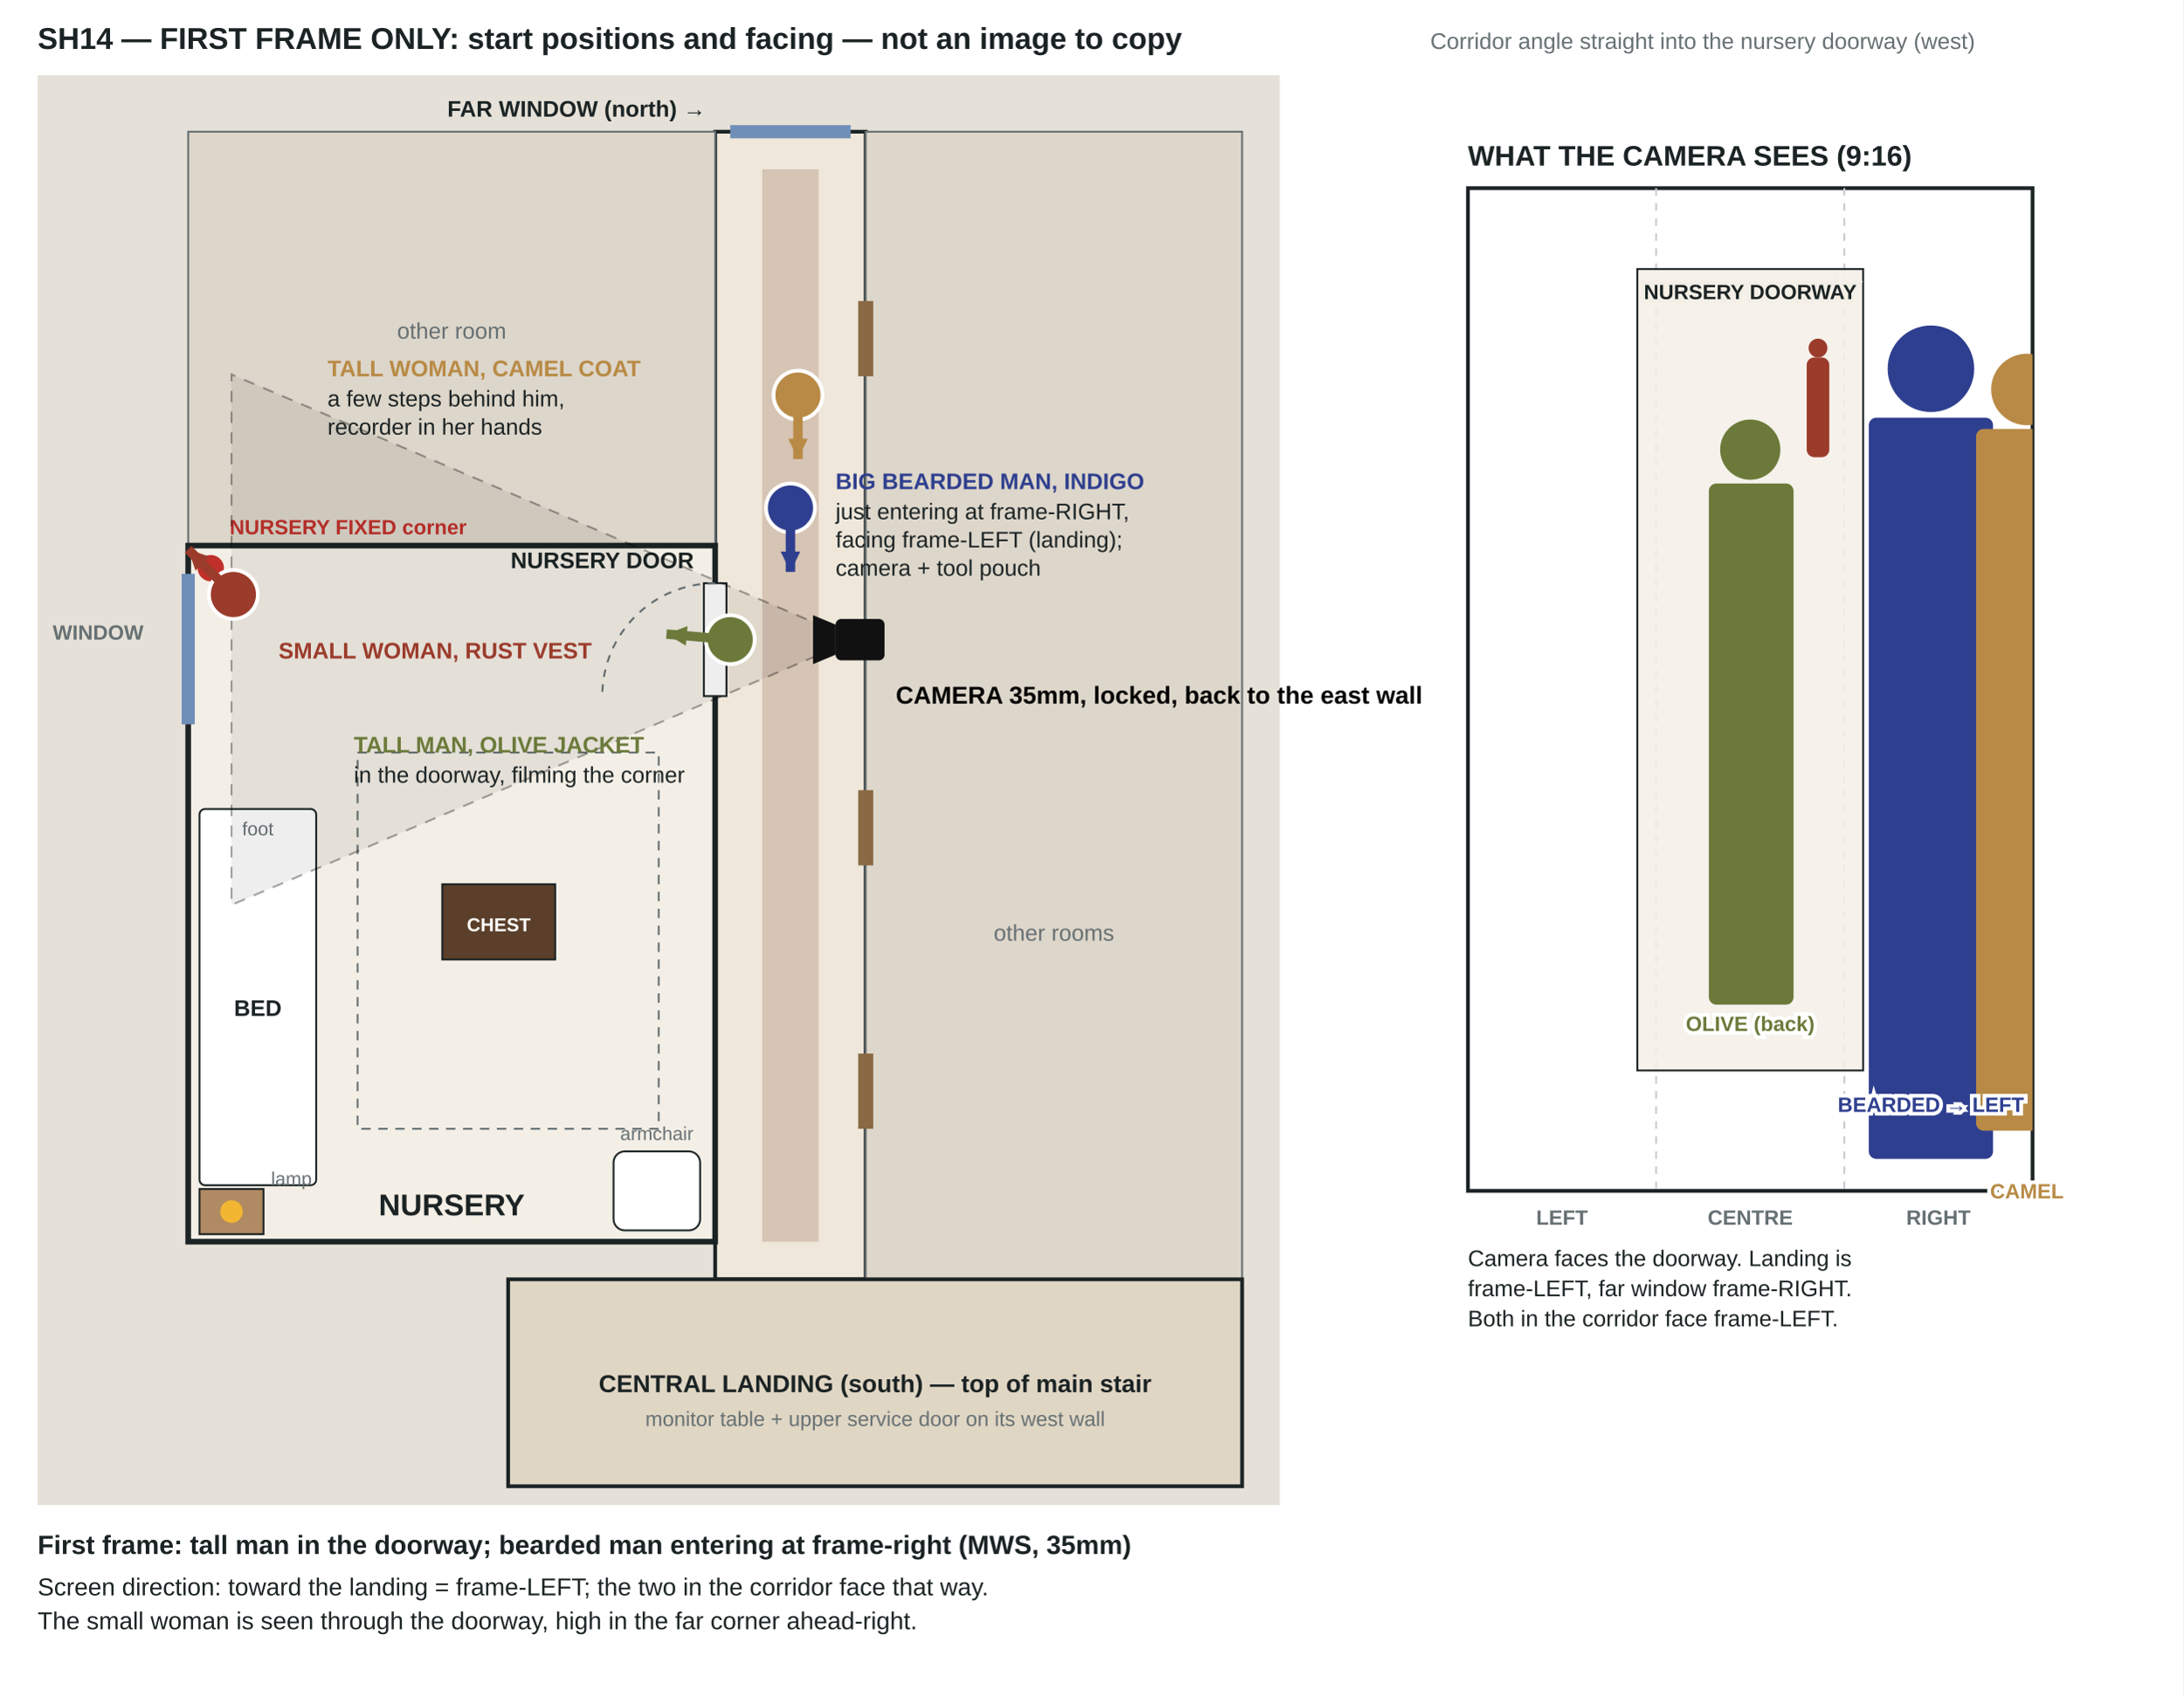
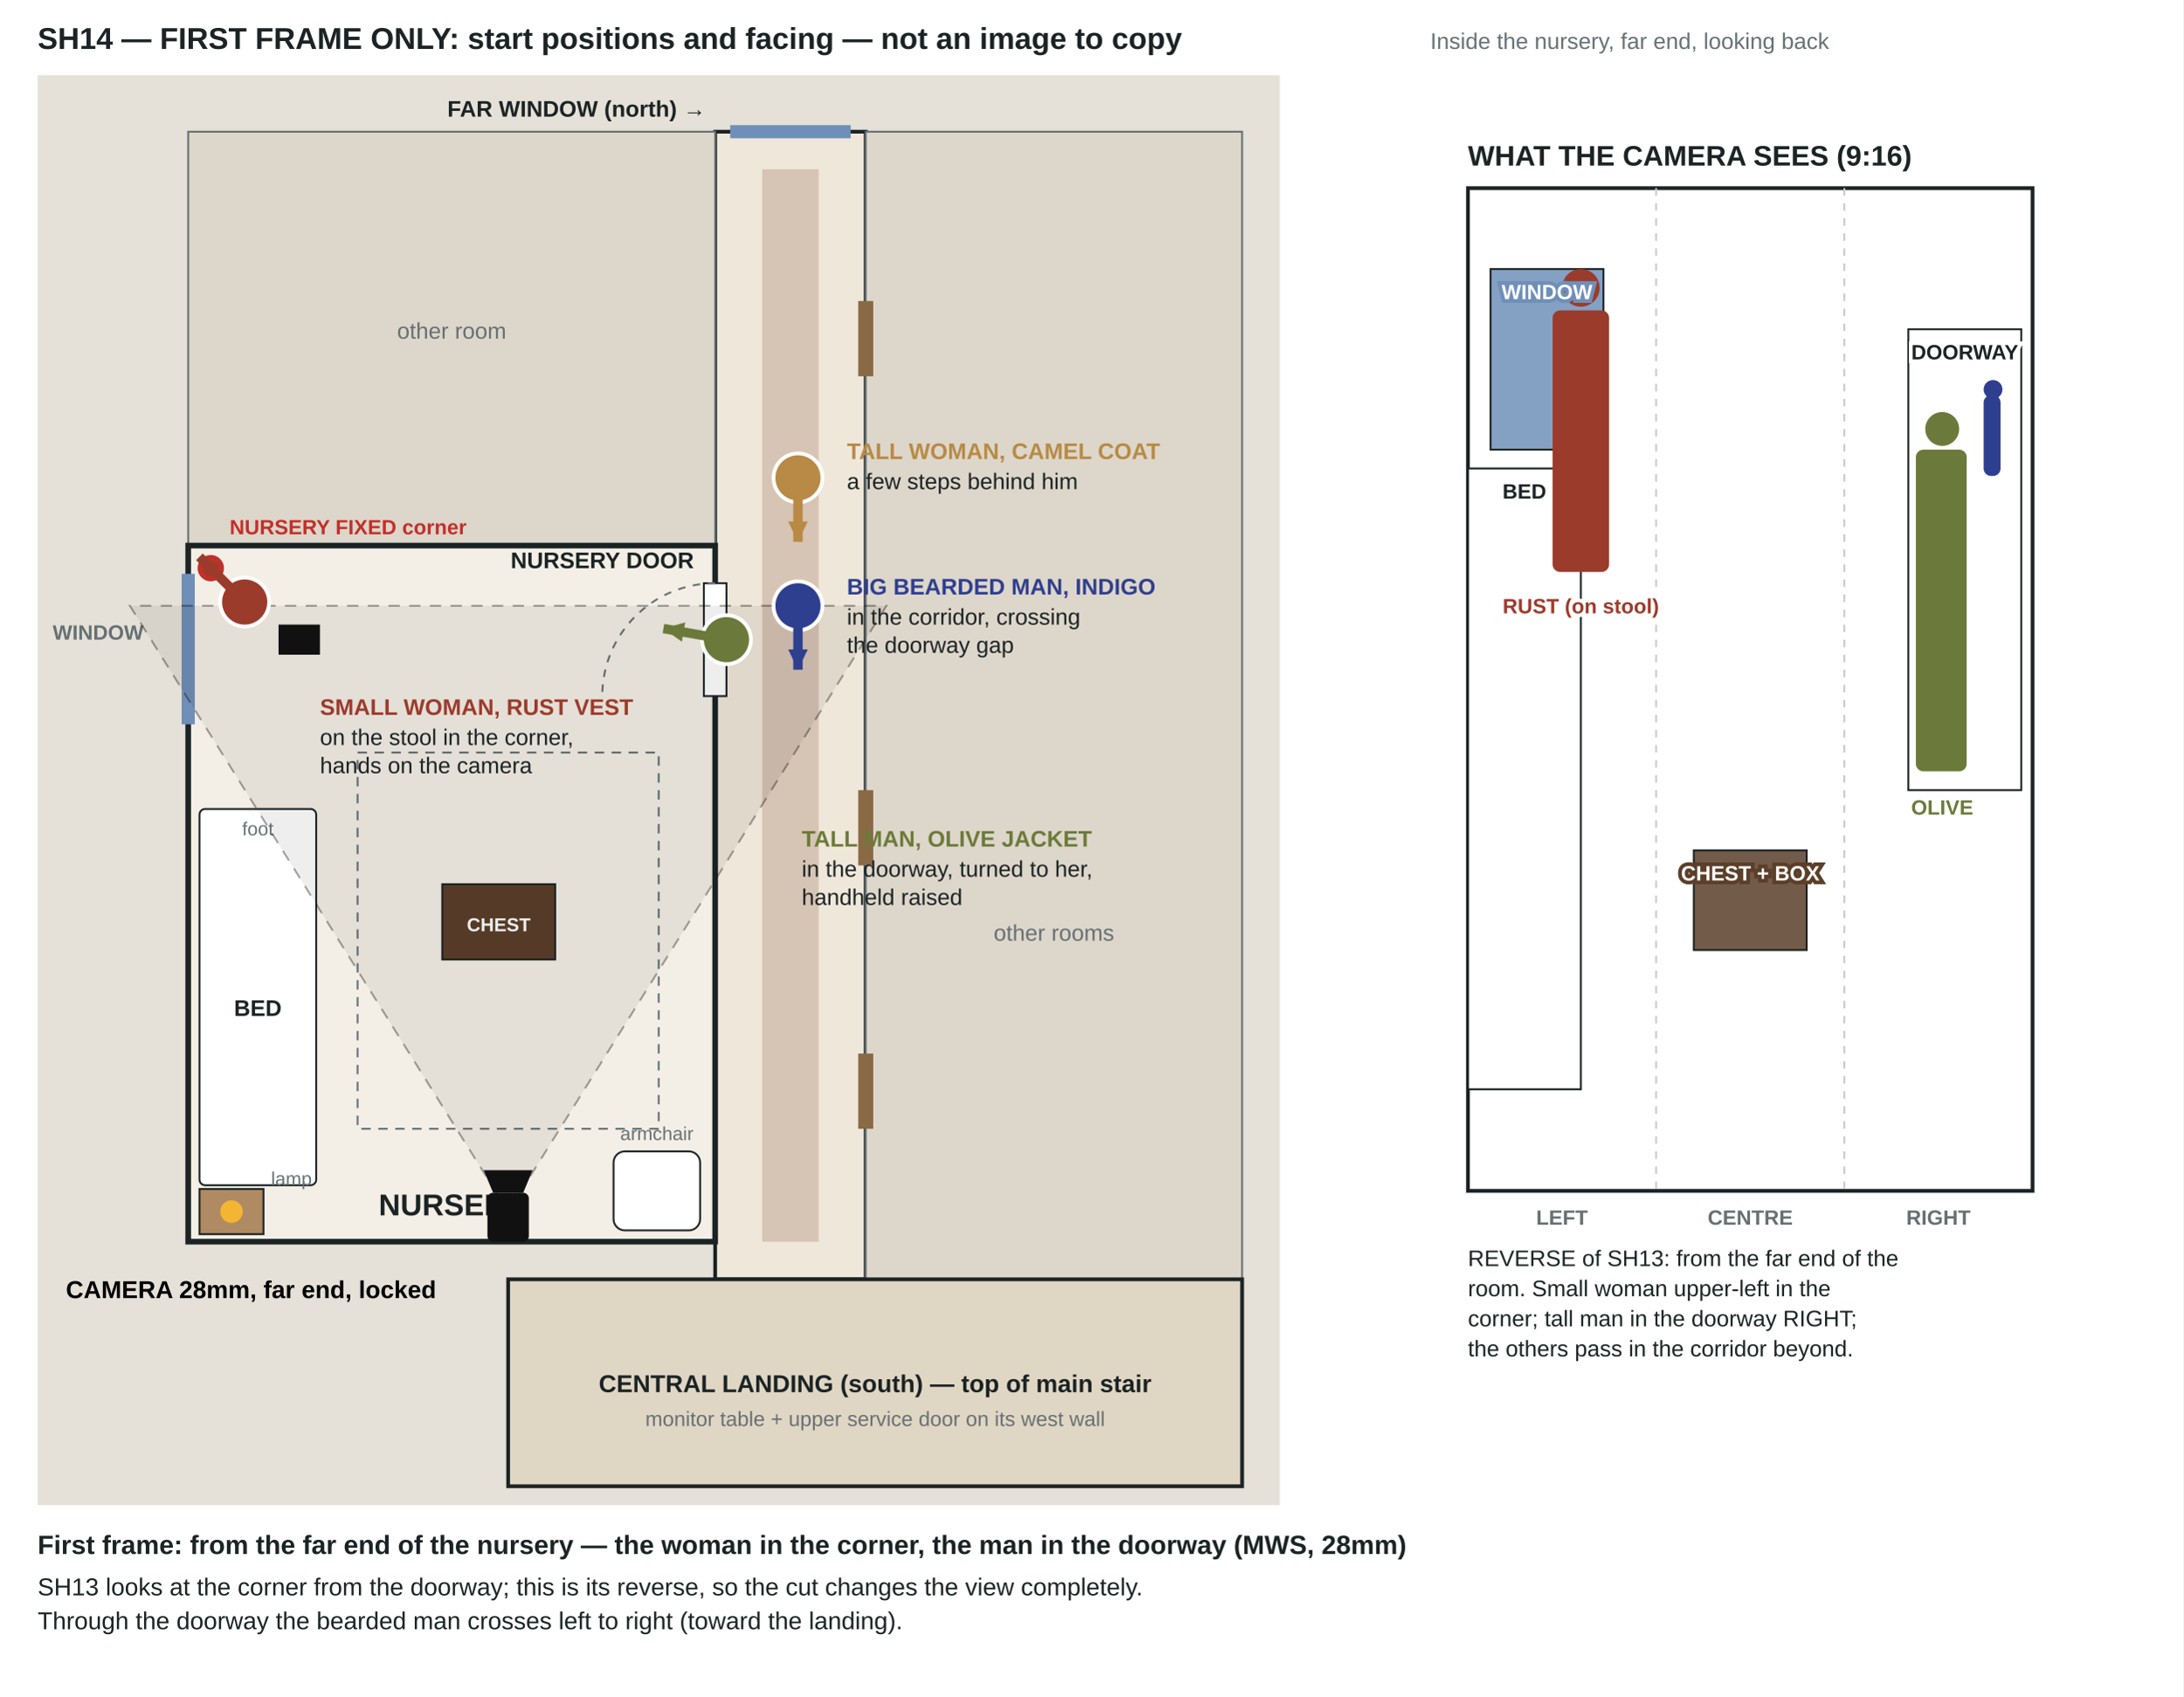
<svg xmlns="http://www.w3.org/2000/svg" width="1160" height="902" viewBox="0 0 1160 902">
  <rect width="100%" height="100%" fill="#ffffff" />
  <g transform="translate(20,40)">
    <rect x="0" y="0" width="660" height="760" fill="#e6e1d8" />
    <rect x="360" y="30" width="80" height="610" fill="#efe7da" stroke="#1b2324" stroke-width="2" />
    <rect x="385" y="50" width="30" height="570" fill="#b99a86" opacity="0.45" />
    <line x1="368" y1="30" x2="432" y2="30" stroke="#6f8fb8" stroke-width="7" />
    <text x="452" y="330" font-size="13" fill="#1b2324" text-anchor="start" font-weight="700" font-family="Arial, Helvetica, sans-serif">UPPER CORRIDOR</text>
    <rect x="440" y="30" width="200" height="610" fill="#ddd6ca" stroke="#667073" />
    <rect x="436" y="120" width="8" height="40" fill="#8a6a45" />
    <rect x="436" y="380" width="8" height="40" fill="#8a6a45" />
    <rect x="436" y="520" width="8" height="40" fill="#8a6a45" />
    <text x="540" y="460" font-size="12" fill="#667073" text-anchor="middle" font-weight="400" font-family="Arial, Helvetica, sans-serif">other rooms</text>
    <rect x="80" y="30" width="280" height="220" fill="#ddd6ca" stroke="#667073" />
    <text x="220" y="140" font-size="12" fill="#667073" text-anchor="middle" font-weight="400" font-family="Arial, Helvetica, sans-serif">other room</text>
    <text x="355" y="22" font-size="12" fill="#1b2324" text-anchor="end" font-weight="700" font-family="Arial, Helvetica, sans-serif">FAR WINDOW (north) →</text>
    <rect x="250" y="640" width="390" height="110" fill="#e0d6c4" stroke="#1b2324" stroke-width="2" />
    <text x="445" y="700" font-size="13" fill="#1b2324" text-anchor="middle" font-weight="700" font-family="Arial, Helvetica, sans-serif">CENTRAL LANDING (south) — top of main stair</text>
    <text x="445" y="718" font-size="11" fill="#667073" text-anchor="middle" font-weight="400" font-family="Arial, Helvetica, sans-serif">monitor table + upper service door on its west wall</text>
    <rect x="80" y="250" width="280" height="370" fill="#f4efe6" stroke="#1b2324" stroke-width="3" />
    <text x="220" y="606" font-size="16" fill="#1b2324" text-anchor="middle" font-weight="700" font-family="Arial, Helvetica, sans-serif">NURSERY</text>
    <line x1="80" y1="265" x2="80" y2="345" stroke="#6f8fb8" stroke-width="7" />
    <text x="8" y="300" font-size="11" fill="#667073" text-anchor="start" font-weight="700" font-family="Arial, Helvetica, sans-serif">WINDOW</text>
    <rect x="354" y="270" width="12" height="60" fill="#ffffff" stroke="#1b2324" />
    <path d="M360 270 A60 60 0 0 0 300 330" fill="none" stroke="#667073" stroke-dasharray="4 4" />
    <text x="300" y="262" font-size="12" fill="#1b2324" text-anchor="middle" font-weight="700" font-family="Arial, Helvetica, sans-serif">NURSERY DOOR</text>
    <rect x="86" y="390" width="62" height="200" rx="3" fill="#ffffff" stroke="#1b2324" />
    <text x="117" y="500" font-size="12" fill="#1b2324" text-anchor="middle" font-weight="700" font-family="Arial, Helvetica, sans-serif">BED</text>
    <text x="117" y="404" font-size="10" fill="#667073" text-anchor="middle" font-weight="400" font-family="Arial, Helvetica, sans-serif">foot</text>
    <rect x="86" y="592" width="34" height="24" fill="#b08a62" stroke="#1b2324" />
    <circle cx="103" cy="604" r="6" fill="#f2b632" />
    <text x="124" y="590" font-size="10" fill="#667073" text-anchor="start" font-weight="400" font-family="Arial, Helvetica, sans-serif">lamp</text>
    <rect x="306" y="572" width="46" height="42" rx="6" fill="#ffffff" stroke="#1b2324" />
    <text x="329" y="566" font-size="10" fill="#667073" text-anchor="middle" font-weight="400" font-family="Arial, Helvetica, sans-serif">armchair</text>
    <rect x="170" y="360" width="160" height="200" fill="none" stroke="#667073" stroke-dasharray="5 4" />
    <rect x="215" y="430" width="60" height="40" fill="#5b3f2a" stroke="#1b2324" />
    <text x="245" y="455" font-size="10" fill="#ffffff" text-anchor="middle" font-weight="700" font-family="Arial, Helvetica, sans-serif">CHEST</text>
    <circle cx="92" cy="262" r="7" fill="#c1302a" />
    <text x="102" y="244" font-size="11" fill="#c1302a" text-anchor="start" font-weight="700" font-family="Arial, Helvetica, sans-serif">NURSERY FIXED corner</text>
-     <polygon points="434,300 103,441 103,159" fill="#000000" fill-opacity="0.07" stroke="#000" stroke-opacity="0.35" stroke-dasharray="6 5" />
-     <g transform="translate(434,300) rotate(180)">
+     <polygon points="250,604 49,282 451,282" fill="#000000" fill-opacity="0.07" stroke="#000" stroke-opacity="0.35" stroke-dasharray="6 5" />
+     <g transform="translate(250,604) rotate(-90)">
      <rect x="-16" y="-11" width="26" height="22" rx="3" fill="#111" />
      <polygon points="10,-8 22,-13 22,13 10,8" fill="#111" />
    </g>
-     <text x="456" y="334" font-size="13" fill="#000" text-anchor="start" font-weight="700" font-family="Arial, Helvetica, sans-serif">CAMERA 35mm, locked, back to the east wall</text>
-     <circle cx="368" cy="300" r="13" fill="#6b7a3a" stroke="#fff" stroke-width="2" />
-     <line x1="368" y1="300" x2="334.129" y2="297.037" stroke="#6b7a3a" stroke-width="5" />
-     <polygon points="334.129,297.037 345.3,292.8 344.4,303.2" fill="#6b7a3a" />
-     <text x="168" y="360" font-size="12" fill="#6b7a3a" text-anchor="start" font-weight="700" font-family="Arial, Helvetica, sans-serif">TALL MAN, OLIVE JACKET</text>
-     <text x="168" y="376" font-size="12" fill="#1b2324" text-anchor="start" font-weight="400" font-family="Arial, Helvetica, sans-serif">in the doorway, filming the corner</text>
-     <circle cx="104" cy="276" r="13" fill="#9b3b2b" stroke="#fff" stroke-width="2" />
-     <line x1="104" y1="276" x2="79.958" y2="251.958" stroke="#9b3b2b" stroke-width="5" />
-     <polygon points="79.958,251.958 91.3,255.9 83.9,263.3" fill="#9b3b2b" />
-     <text x="128" y="310" font-size="12" fill="#9b3b2b" text-anchor="start" font-weight="700" font-family="Arial, Helvetica, sans-serif">SMALL WOMAN, RUST VEST</text>
-     <circle cx="400" cy="230" r="13" fill="#2f3f8f" stroke="#fff" stroke-width="2" />
-     <line x1="400" y1="230" x2="400.0" y2="264.0" stroke="#2f3f8f" stroke-width="5" />
-     <polygon points="400.0,264.0 394.8,253.2 405.2,253.2" fill="#2f3f8f" />
-     <text x="424" y="220" font-size="12" fill="#2f3f8f" text-anchor="start" font-weight="700" font-family="Arial, Helvetica, sans-serif">BIG BEARDED MAN, INDIGO</text>
-     <text x="424" y="236" font-size="12" fill="#1b2324" text-anchor="start" font-weight="400" font-family="Arial, Helvetica, sans-serif">just entering at frame-RIGHT,</text>
-     <text x="424" y="251" font-size="12" fill="#1b2324" text-anchor="start" font-weight="400" font-family="Arial, Helvetica, sans-serif">facing frame-LEFT (landing);</text>
-     <text x="424" y="266" font-size="12" fill="#1b2324" text-anchor="start" font-weight="400" font-family="Arial, Helvetica, sans-serif">camera + tool pouch</text>
-     <circle cx="404" cy="170" r="13" fill="#b88a45" stroke="#fff" stroke-width="2" />
-     <line x1="404" y1="170" x2="404.0" y2="204.0" stroke="#b88a45" stroke-width="5" />
-     <polygon points="404.0,204.0 398.8,193.2 409.2,193.2" fill="#b88a45" />
-     <text x="154" y="160" font-size="12" fill="#b88a45" text-anchor="start" font-weight="700" font-family="Arial, Helvetica, sans-serif">TALL WOMAN, CAMEL COAT</text>
-     <text x="154" y="176" font-size="12" fill="#1b2324" text-anchor="start" font-weight="400" font-family="Arial, Helvetica, sans-serif">a few steps behind him,</text>
-     <text x="154" y="191" font-size="12" fill="#1b2324" text-anchor="start" font-weight="400" font-family="Arial, Helvetica, sans-serif">recorder in her hands</text>
+     <text x="15" y="650" font-size="13" fill="#000" text-anchor="start" font-weight="700" font-family="Arial, Helvetica, sans-serif">CAMERA 28mm, far end, locked</text>
+     <circle cx="110" cy="280" r="13" fill="#9b3b2b" stroke="#fff" stroke-width="2" />
+     <line x1="110" y1="280" x2="85.958" y2="255.958" stroke="#9b3b2b" stroke-width="5" />
+     <polygon points="85.958,255.958 97.3,259.9 89.9,267.3" fill="#9b3b2b" />
+     <text x="150" y="340" font-size="12" fill="#9b3b2b" text-anchor="start" font-weight="700" font-family="Arial, Helvetica, sans-serif">SMALL WOMAN, RUST VEST</text>
+     <text x="150" y="356" font-size="12" fill="#1b2324" text-anchor="start" font-weight="400" font-family="Arial, Helvetica, sans-serif">on the stool in the corner,</text>
+     <text x="150" y="371" font-size="12" fill="#1b2324" text-anchor="start" font-weight="400" font-family="Arial, Helvetica, sans-serif">hands on the camera</text>
+     <rect x="128" y="292" width="22" height="16" fill="#111" />
+     <circle cx="366" cy="300" r="13" fill="#6b7a3a" stroke="#fff" stroke-width="2" />
+     <line x1="366" y1="300" x2="332.517" y2="294.096" stroke="#6b7a3a" stroke-width="5" />
+     <polygon points="332.517,294.096 344.1,290.8 342.3,301.1" fill="#6b7a3a" />
+     <text x="406" y="410" font-size="12" fill="#6b7a3a" text-anchor="start" font-weight="700" font-family="Arial, Helvetica, sans-serif">TALL MAN, OLIVE JACKET</text>
+     <text x="406" y="426" font-size="12" fill="#1b2324" text-anchor="start" font-weight="400" font-family="Arial, Helvetica, sans-serif">in the doorway, turned to her,</text>
+     <text x="406" y="441" font-size="12" fill="#1b2324" text-anchor="start" font-weight="400" font-family="Arial, Helvetica, sans-serif">handheld raised</text>
+     <circle cx="404" cy="282" r="13" fill="#2f3f8f" stroke="#fff" stroke-width="2" />
+     <line x1="404" y1="282" x2="404.0" y2="316.0" stroke="#2f3f8f" stroke-width="5" />
+     <polygon points="404.0,316.0 398.8,305.2 409.2,305.2" fill="#2f3f8f" />
+     <text x="430" y="276" font-size="12" fill="#2f3f8f" text-anchor="start" font-weight="700" font-family="Arial, Helvetica, sans-serif">BIG BEARDED MAN, INDIGO</text>
+     <text x="430" y="292" font-size="12" fill="#1b2324" text-anchor="start" font-weight="400" font-family="Arial, Helvetica, sans-serif">in the corridor, crossing</text>
+     <text x="430" y="307" font-size="12" fill="#1b2324" text-anchor="start" font-weight="400" font-family="Arial, Helvetica, sans-serif">the doorway gap</text>
+     <circle cx="404" cy="214" r="13" fill="#b88a45" stroke="#fff" stroke-width="2" />
+     <line x1="404" y1="214" x2="404.0" y2="248.0" stroke="#b88a45" stroke-width="5" />
+     <polygon points="404.0,248.0 398.8,237.2 409.2,237.2" fill="#b88a45" />
+     <text x="430" y="204" font-size="12" fill="#b88a45" text-anchor="start" font-weight="700" font-family="Arial, Helvetica, sans-serif">TALL WOMAN, CAMEL COAT</text>
+     <text x="430" y="220" font-size="12" fill="#1b2324" text-anchor="start" font-weight="400" font-family="Arial, Helvetica, sans-serif">a few steps behind him</text>
    <text x="760" y="48" font-size="15" fill="#1b2324" text-anchor="start" font-weight="700" font-family="Arial, Helvetica, sans-serif">WHAT THE CAMERA SEES (9:16)</text>
    <rect x="760" y="60" width="300" height="533" fill="#ffffff" stroke="#1b2324" stroke-width="2" />
    <line x1="860" y1="60" x2="860" y2="593" stroke="#c8cccd" stroke-dasharray="4 4" />
    <line x1="960" y1="60" x2="960" y2="593" stroke="#c8cccd" stroke-dasharray="4 4" />
    <text x="810.0" y="611" font-size="11" fill="#667073" text-anchor="middle" font-weight="600" font-family="Arial, Helvetica, sans-serif">LEFT</text>
    <text x="910.0" y="611" font-size="11" fill="#667073" text-anchor="middle" font-weight="600" font-family="Arial, Helvetica, sans-serif">CENTRE</text>
    <text x="1010.0" y="611" font-size="11" fill="#667073" text-anchor="middle" font-weight="600" font-family="Arial, Helvetica, sans-serif">RIGHT</text>
    <clipPath id="frameclip">
      <rect x="760" y="60" width="300" height="533" />
    </clipPath>
    <g clip-path="url(#frameclip)">
-       <rect x="850" y="103" width="120" height="426" fill="#f4efe6" fill-opacity="0.85" stroke="#1b2324" />
-       <circle cx="946" cy="145" r="5" fill="#9b3b2b" />
-       <rect x="940" y="150" width="12" height="53" rx="4" fill="#9b3b2b" />
-       <circle cx="910" cy="199" r="16" fill="#6b7a3a" />
-       <rect x="888" y="217" width="45" height="277" rx="4" fill="#6b7a3a" />
-       <circle cx="1006" cy="156" r="23" fill="#2f3f8f" />
-       <rect x="973" y="182" width="66" height="394" rx="4" fill="#2f3f8f" />
-       <circle cx="1057" cy="167" r="19" fill="#b88a45" />
-       <rect x="1030" y="188" width="54" height="373" rx="4" fill="#b88a45" />
+       <rect x="760" y="209" width="60" height="330" fill="#ffffff" fill-opacity="0.85" stroke="#1b2324" />
+       <rect x="772" y="103" width="60" height="96" fill="#6f8fb8" fill-opacity="0.85" stroke="#1b2324" />
+       <rect x="880" y="412" width="60" height="53" fill="#5b3f2a" fill-opacity="0.85" stroke="#1b2324" />
+       <rect x="994" y="135" width="60" height="245" fill="#ffffff" fill-opacity="0.85" stroke="#1b2324" />
+       <circle cx="1039" cy="167" r="5" fill="#2f3f8f" />
+       <rect x="1034" y="170" width="9" height="43" rx="4" fill="#2f3f8f" />
+       <circle cx="1012" cy="188" r="9" fill="#6b7a3a" />
+       <rect x="998" y="199" width="27" height="171" rx="4" fill="#6b7a3a" />
+       <circle cx="820" cy="113" r="10" fill="#9b3b2b" />
+       <rect x="805" y="125" width="30" height="139" rx="4" fill="#9b3b2b" />
    </g>
-     <text x="910" y="119" font-size="11" fill="#1b2324" text-anchor="middle" font-weight="700" font-family="Arial, Helvetica, sans-serif" paint-order="stroke" stroke="#f4efe6" stroke-width="4">NURSERY DOORWAY</text>
-     <text x="910" y="508" font-size="11" fill="#6b7a3a" text-anchor="middle" font-weight="700" font-family="Arial, Helvetica, sans-serif" paint-order="stroke" stroke="#ffffff" stroke-width="4">OLIVE (back)</text>
-     <text x="1006" y="551" font-size="11" fill="#2f3f8f" text-anchor="middle" font-weight="700" font-family="Arial, Helvetica, sans-serif" paint-order="stroke" stroke="#ffffff" stroke-width="4">BEARDED → LEFT</text>
-     <text x="1057" y="597" font-size="11" fill="#b88a45" text-anchor="middle" font-weight="700" font-family="Arial, Helvetica, sans-serif" paint-order="stroke" stroke="#ffffff" stroke-width="4">CAMEL</text>
-     <text x="760" y="633" font-size="12" fill="#1b2324" text-anchor="start" font-weight="400" font-family="Arial, Helvetica, sans-serif">Camera faces the doorway. Landing is</text>
-     <text x="760" y="649" font-size="12" fill="#1b2324" text-anchor="start" font-weight="400" font-family="Arial, Helvetica, sans-serif">frame-LEFT, far window frame-RIGHT.</text>
-     <text x="760" y="665" font-size="12" fill="#1b2324" text-anchor="start" font-weight="400" font-family="Arial, Helvetica, sans-serif">Both in the corridor face frame-LEFT.</text>
+     <text x="790" y="225" font-size="11" fill="#1b2324" text-anchor="middle" font-weight="700" font-family="Arial, Helvetica, sans-serif" paint-order="stroke" stroke="#ffffff" stroke-width="4">BED</text>
+     <text x="802" y="119" font-size="11" fill="#ffffff" text-anchor="middle" font-weight="700" font-family="Arial, Helvetica, sans-serif" paint-order="stroke" stroke="#6f8fb8" stroke-width="4">WINDOW</text>
+     <text x="910" y="428" font-size="11" fill="#ffffff" text-anchor="middle" font-weight="700" font-family="Arial, Helvetica, sans-serif" paint-order="stroke" stroke="#5b3f2a" stroke-width="4">CHEST + BOX</text>
+     <text x="1024" y="151" font-size="11" fill="#1b2324" text-anchor="middle" font-weight="700" font-family="Arial, Helvetica, sans-serif" paint-order="stroke" stroke="#ffffff" stroke-width="4">DOORWAY</text>
+     <text x="1012" y="393" font-size="11" fill="#6b7a3a" text-anchor="middle" font-weight="700" font-family="Arial, Helvetica, sans-serif" paint-order="stroke" stroke="#ffffff" stroke-width="4">OLIVE</text>
+     <text x="820" y="286" font-size="11" fill="#9b3b2b" text-anchor="middle" font-weight="700" font-family="Arial, Helvetica, sans-serif" paint-order="stroke" stroke="#ffffff" stroke-width="4">RUST (on stool)</text>
+     <text x="760" y="633" font-size="12" fill="#1b2324" text-anchor="start" font-weight="400" font-family="Arial, Helvetica, sans-serif">REVERSE of SH13: from the far end of the</text>
+     <text x="760" y="649" font-size="12" fill="#1b2324" text-anchor="start" font-weight="400" font-family="Arial, Helvetica, sans-serif">room. Small woman upper-left in the</text>
+     <text x="760" y="665" font-size="12" fill="#1b2324" text-anchor="start" font-weight="400" font-family="Arial, Helvetica, sans-serif">corner; tall man in the doorway RIGHT;</text>
+     <text x="760" y="681" font-size="12" fill="#1b2324" text-anchor="start" font-weight="400" font-family="Arial, Helvetica, sans-serif">the others pass in the corridor beyond.</text>
  </g>
  <text x="20" y="26" font-size="16" fill="#1b2324" text-anchor="start" font-weight="700" font-family="Arial, Helvetica, sans-serif">SH14 — FIRST FRAME ONLY: start positions and facing — not an image to copy</text>
-   <text x="20" y="826" font-size="14" fill="#1b2324" text-anchor="start" font-weight="700" font-family="Arial, Helvetica, sans-serif">First frame: tall man in the doorway; bearded man entering at frame-right (MWS, 35mm)</text>
-   <text x="760" y="26" font-size="12" fill="#667073" text-anchor="start" font-weight="400" font-family="Arial, Helvetica, sans-serif">Corridor angle straight into the nursery doorway (west)</text>
-   <text x="20" y="848" font-size="13" fill="#1b2324" text-anchor="start" font-weight="400" font-family="Arial, Helvetica, sans-serif">Screen direction: toward the landing = frame-LEFT; the two in the corridor face that way.</text>
-   <text x="20" y="866" font-size="13" fill="#1b2324" text-anchor="start" font-weight="400" font-family="Arial, Helvetica, sans-serif">The small woman is seen through the doorway, high in the far corner ahead-right.</text>
+   <text x="20" y="826" font-size="14" fill="#1b2324" text-anchor="start" font-weight="700" font-family="Arial, Helvetica, sans-serif">First frame: from the far end of the nursery — the woman in the corner, the man in the doorway (MWS, 28mm)</text>
+   <text x="760" y="26" font-size="12" fill="#667073" text-anchor="start" font-weight="400" font-family="Arial, Helvetica, sans-serif">Inside the nursery, far end, looking back</text>
+   <text x="20" y="848" font-size="13" fill="#1b2324" text-anchor="start" font-weight="400" font-family="Arial, Helvetica, sans-serif">SH13 looks at the corner from the doorway; this is its reverse, so the cut changes the view completely.</text>
+   <text x="20" y="866" font-size="13" fill="#1b2324" text-anchor="start" font-weight="400" font-family="Arial, Helvetica, sans-serif">Through the doorway the bearded man crosses left to right (toward the landing).</text>
</svg>
